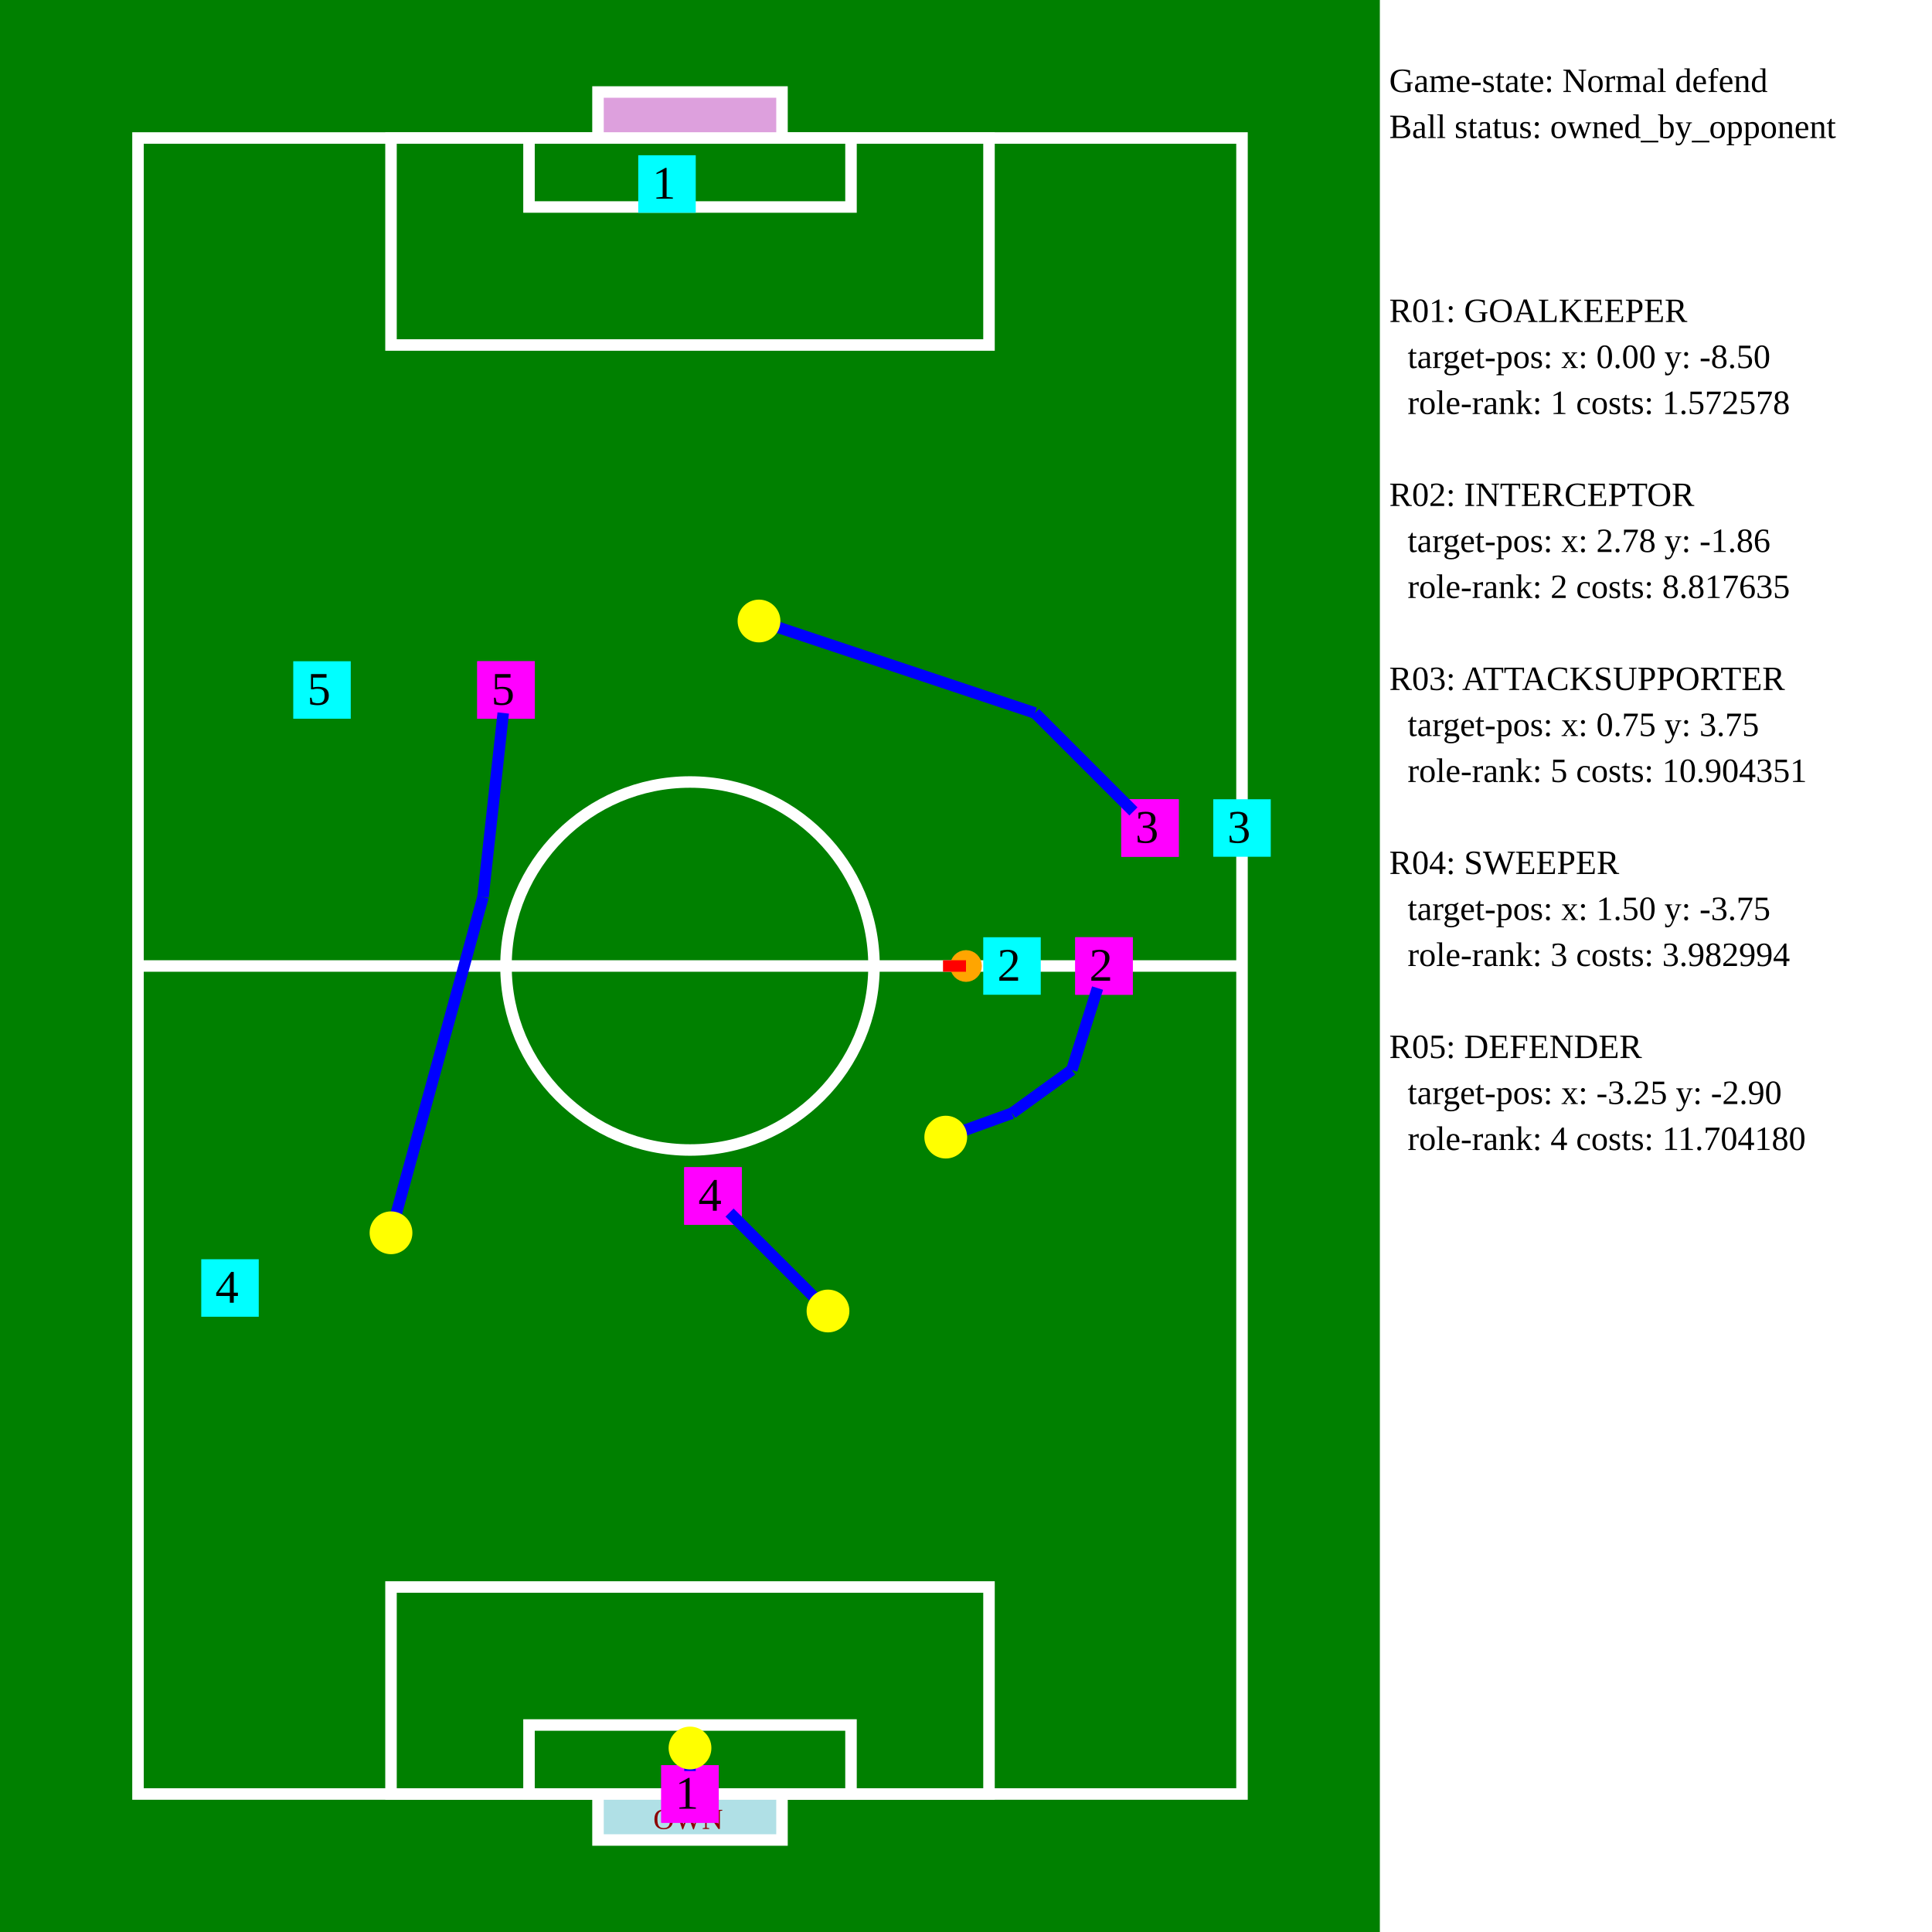
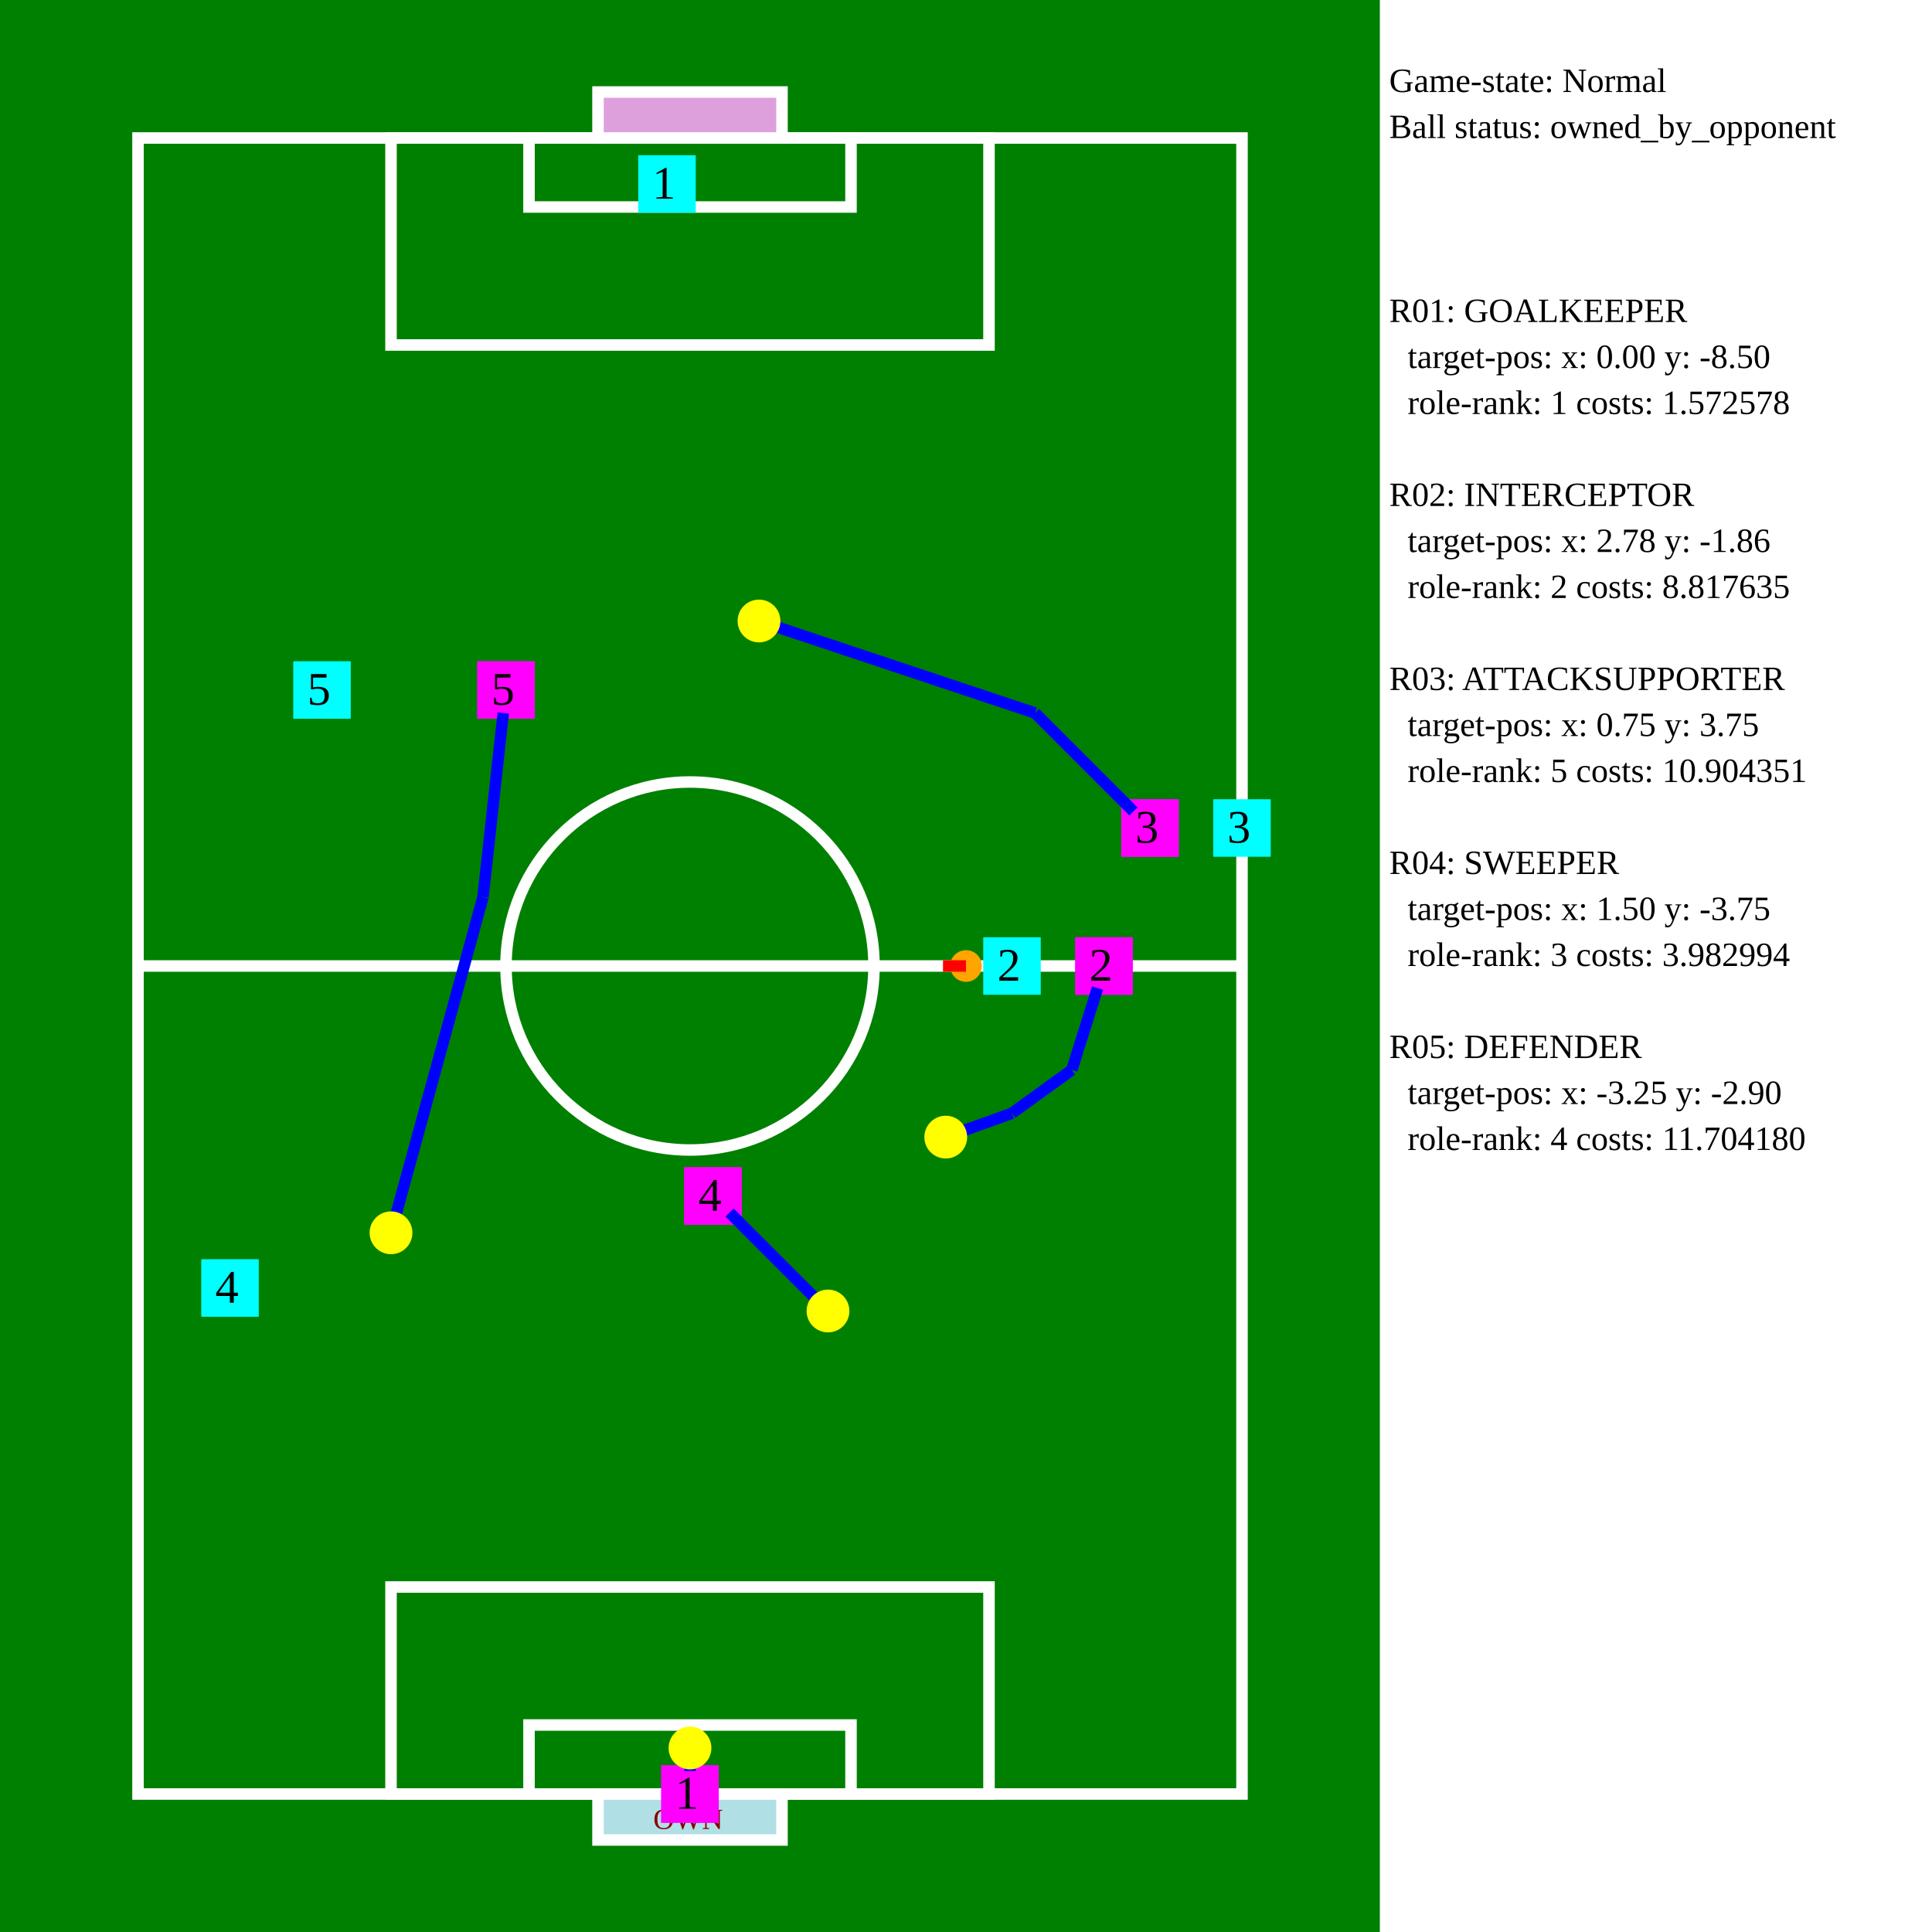
<svg xmlns="http://www.w3.org/2000/svg" width="21.00cm" height="21.00cm" version="1.1">
  <rect x="0cm" y="0cm" width="15.00cm" height="21.00cm" fill="green" stroke-width="0.02cm" />
  <rect x="15.00cm" y="0cm" width="6.00cm" height="21.00cm" fill="white" stroke-width="0.02cm" />
-   <text x="15.10cm" y="1.00cm" font-size="14" font-weight-absolute="bold" fill="black">Game-state: Normal defend</text>
+   <text x="15.10cm" y="1.00cm" font-size="14" font-weight-absolute="bold" fill="black">Game-state: Normal</text>
  <text x="15.10cm" y="1.50cm" font-size="14" font-weight-absolute="bold" fill="black">Ball status: owned_by_opponent</text>
  <text x="15.10cm" y="3.50cm" font-size="14" font-weight-absolute="bold" fill="black">R01: GOALKEEPER</text>
  <text x="15.30cm" y="4.00cm" font-size="14" font-weight-absolute="bold" fill="black">target-pos: x: 0.00 y: -8.50</text>
  <text x="15.30cm" y="4.50cm" font-size="14" font-weight-absolute="bold" fill="black">role-rank: 1 costs: 1.572578</text>
  <text x="15.10cm" y="5.50cm" font-size="14" font-weight-absolute="bold" fill="black">R02: INTERCEPTOR</text>
  <text x="15.30cm" y="6.00cm" font-size="14" font-weight-absolute="bold" fill="black">target-pos: x: 2.78 y: -1.86</text>
  <text x="15.30cm" y="6.50cm" font-size="14" font-weight-absolute="bold" fill="black">role-rank: 2 costs: 8.817635</text>
  <text x="15.10cm" y="7.50cm" font-size="14" font-weight-absolute="bold" fill="black">R03: ATTACKSUPPORTER</text>
  <text x="15.30cm" y="8.00cm" font-size="14" font-weight-absolute="bold" fill="black">target-pos: x: 0.75 y: 3.75</text>
  <text x="15.30cm" y="8.50cm" font-size="14" font-weight-absolute="bold" fill="black">role-rank: 5 costs: 10.904351</text>
  <text x="15.10cm" y="9.50cm" font-size="14" font-weight-absolute="bold" fill="black">R04: SWEEPER</text>
  <text x="15.30cm" y="10.00cm" font-size="14" font-weight-absolute="bold" fill="black">target-pos: x: 1.50 y: -3.75</text>
  <text x="15.30cm" y="10.50cm" font-size="14" font-weight-absolute="bold" fill="black">role-rank: 3 costs: 3.982994</text>
  <text x="15.10cm" y="11.50cm" font-size="14" font-weight-absolute="bold" fill="black">R05: DEFENDER</text>
  <text x="15.30cm" y="12.00cm" font-size="14" font-weight-absolute="bold" fill="black">target-pos: x: -3.25 y: -2.90</text>
  <text x="15.30cm" y="12.50cm" font-size="14" font-weight-absolute="bold" fill="black">role-rank: 4 costs: 11.704180</text>
  <rect x="1.50cm" y="1.50cm" width="12.00cm" height="18.00cm" fill="none" stroke="white" stroke-width="0.125cm" />
  <line x1="1.50cm" y1="10.50cm" x2="13.50cm" y2="10.50cm" stroke-width="0.125cm" stroke="white" />
  <circle cx="7.50cm" cy="10.50cm" r="2.00cm" fill="none" stroke="white" stroke-width="0.125cm" />
  <rect x="4.25cm" y="1.50cm" width="6.50cm" height="2.25cm" fill="green" stroke="white" stroke-width="0.125cm" />
  <rect x="4.25cm" y="17.25cm" width="6.50cm" height="2.25cm" fill="green" stroke="white" stroke-width="0.125cm" />
  <rect x="5.75cm" y="1.50cm" width="3.50cm" height="0.75cm" fill="green" stroke="white" stroke-width="0.125cm" />
  <rect x="5.75cm" y="18.75cm" width="3.50cm" height="0.75cm" fill="green" stroke="white" stroke-width="0.125cm" />
  <rect x="6.50cm" y="1.00cm" width="2.00cm" height="0.50cm" fill="plum" stroke="white" stroke-width="0.125cm" />
  <rect x="6.50cm" y="19.50cm" width="2.00cm" height="0.50cm" fill="powderblue" stroke="white" stroke-width="0.125cm" />
  <text x="7.10cm" y="19.88cm" fill="darkred">OWN</text>
  <rect x="7.00cm" y="1.75cm" width="0.50cm" height="0.50cm" fill="cyan" stroke="cyan" stroke-width="0.125cm" />
  <text x="7.09cm" y="2.16cm" font-size="large" font-weight-absolute="bold" fill="black">1</text>
  <rect x="10.75cm" y="10.25cm" width="0.50cm" height="0.50cm" fill="cyan" stroke="cyan" stroke-width="0.125cm" />
  <text x="10.84cm" y="10.66cm" font-size="large" font-weight-absolute="bold" fill="black">2</text>
  <rect x="13.25cm" y="8.75cm" width="0.50cm" height="0.50cm" fill="cyan" stroke="cyan" stroke-width="0.125cm" />
  <text x="13.34cm" y="9.16cm" font-size="large" font-weight-absolute="bold" fill="black">3</text>
  <rect x="2.25cm" y="13.75cm" width="0.50cm" height="0.50cm" fill="cyan" stroke="cyan" stroke-width="0.125cm" />
  <text x="2.34cm" y="14.16cm" font-size="large" font-weight-absolute="bold" fill="black">4</text>
  <rect x="3.25cm" y="7.25cm" width="0.50cm" height="0.50cm" fill="cyan" stroke="cyan" stroke-width="0.125cm" />
  <text x="3.34cm" y="7.66cm" font-size="large" font-weight-absolute="bold" fill="black">5</text>
  <rect x="7.25cm" y="19.25cm" width="0.50cm" height="0.50cm" fill="magenta" stroke="magenta" stroke-width="0.125cm" />
  <rect x="11.75cm" y="10.25cm" width="0.50cm" height="0.50cm" fill="magenta" stroke="magenta" stroke-width="0.125cm" />
  <rect x="12.25cm" y="8.75cm" width="0.50cm" height="0.50cm" fill="magenta" stroke="magenta" stroke-width="0.125cm" />
  <rect x="7.50cm" y="12.75cm" width="0.50cm" height="0.50cm" fill="magenta" stroke="magenta" stroke-width="0.125cm" />
  <rect x="5.25cm" y="7.25cm" width="0.50cm" height="0.50cm" fill="magenta" stroke="magenta" stroke-width="0.125cm" />
  <rect x="7.25cm" y="19.25cm" width="0.50cm" height="0.50cm" fill="magenta" stroke="magenta" stroke-width="0.125cm" />
  <line x1="7.50cm" y1="19.25cm" x2="7.50cm" y2="19.00cm" stroke-width="0.125cm" stroke="blue" />
  <circle cx="7.50cm" cy="19.00cm" r="0.17cm" fill="yellow" stroke="yellow" stroke-width="0.125cm" />
  <rect x="11.75cm" y="10.25cm" width="0.50cm" height="0.50cm" fill="magenta" stroke="magenta" stroke-width="0.125cm" />
  <line x1="11.93cm" y1="10.74cm" x2="11.65cm" y2="11.63cm" stroke-width="0.125cm" stroke="blue" />
  <line x1="11.65cm" y1="11.63cm" x2="11.00cm" y2="12.10cm" stroke-width="0.125cm" stroke="blue" />
  <line x1="11.00cm" y1="12.10cm" x2="10.28cm" y2="12.36cm" stroke-width="0.125cm" stroke="blue" />
  <circle cx="10.28cm" cy="12.36cm" r="0.17cm" fill="yellow" stroke="yellow" stroke-width="0.125cm" />
  <rect x="12.25cm" y="8.75cm" width="0.50cm" height="0.50cm" fill="magenta" stroke="magenta" stroke-width="0.125cm" />
  <line x1="12.32cm" y1="8.82cm" x2="11.25cm" y2="7.75cm" stroke-width="0.125cm" stroke="blue" />
  <line x1="11.25cm" y1="7.75cm" x2="8.25cm" y2="6.75cm" stroke-width="0.125cm" stroke="blue" />
  <circle cx="8.25cm" cy="6.75cm" r="0.17cm" fill="yellow" stroke="yellow" stroke-width="0.125cm" />
  <rect x="7.50cm" y="12.75cm" width="0.50cm" height="0.50cm" fill="magenta" stroke="magenta" stroke-width="0.125cm" />
  <line x1="7.93cm" y1="13.18cm" x2="9.00cm" y2="14.25cm" stroke-width="0.125cm" stroke="blue" />
  <circle cx="9.00cm" cy="14.25cm" r="0.17cm" fill="yellow" stroke="yellow" stroke-width="0.125cm" />
  <rect x="5.25cm" y="7.25cm" width="0.50cm" height="0.50cm" fill="magenta" stroke="magenta" stroke-width="0.125cm" />
  <line x1="5.47cm" y1="7.75cm" x2="5.25cm" y2="9.75cm" stroke-width="0.125cm" stroke="blue" />
  <line x1="5.25cm" y1="9.75cm" x2="4.25cm" y2="13.40cm" stroke-width="0.125cm" stroke="blue" />
  <circle cx="4.25cm" cy="13.40cm" r="0.17cm" fill="yellow" stroke="yellow" stroke-width="0.125cm" />
  <text x="7.34cm" y="19.66cm" font-size="large" font-weight-absolute="bold" fill="black">1</text>
  <text x="11.84cm" y="10.66cm" font-size="large" font-weight-absolute="bold" fill="black">2</text>
  <text x="12.34cm" y="9.16cm" font-size="large" font-weight-absolute="bold" fill="black">3</text>
  <text x="7.59cm" y="13.16cm" font-size="large" font-weight-absolute="bold" fill="black">4</text>
  <text x="5.34cm" y="7.66cm" font-size="large" font-weight-absolute="bold" fill="black">5</text>
  <circle cx="10.50cm" cy="10.50cm" r="0.11cm" fill="orange" stroke="orange" stroke-width="0.125cm" />
  <line x1="10.50cm" y1="10.50cm" x2="10.25cm" y2="10.50cm" stroke-width="0.125cm" stroke="red" />
</svg>
